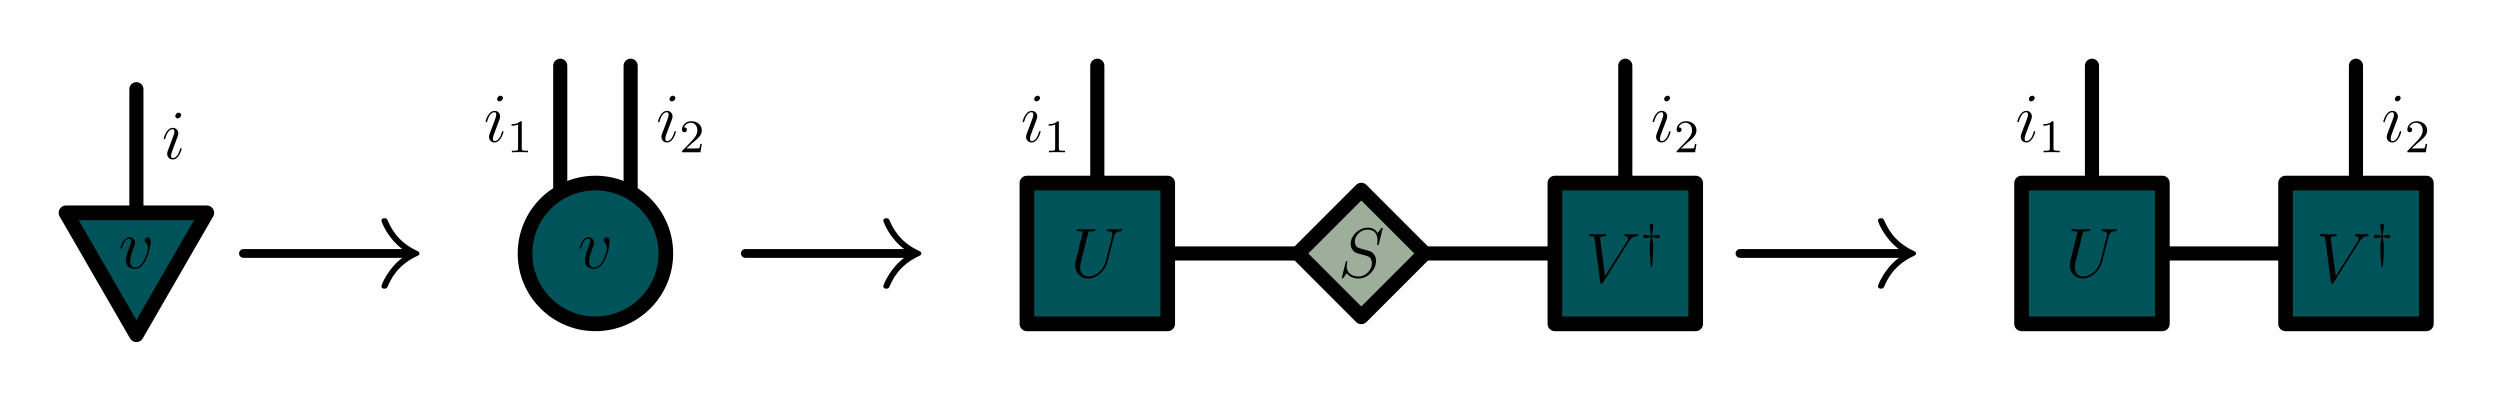
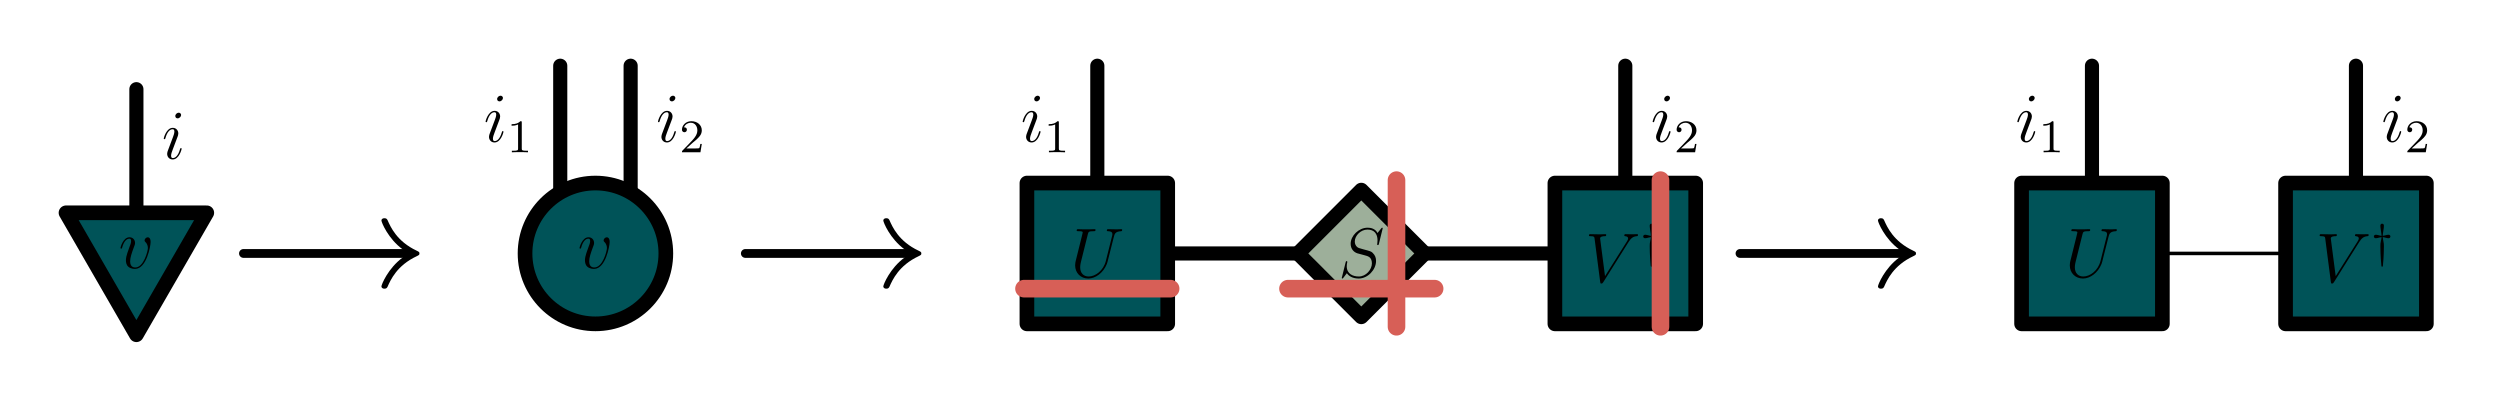
<svg xmlns="http://www.w3.org/2000/svg" xmlns:xlink="http://www.w3.org/1999/xlink" version="1.1" width="426.159pt" height="68.311pt" viewBox="-20.341 97.062 426.159 68.311">
  <defs>
    <path id="g0-121" d="M1.977-3.324C2.168-3.3 2.184-3.3 2.534-3.204C2.654-3.172 2.829-3.132 2.957-3.132C3.268-3.132 3.284-3.395 3.284-3.427C3.284-3.515 3.244-3.73 2.957-3.73C2.774-3.73 2.534-3.666 2.391-3.618C2.184-3.563 2.136-3.555 1.977-3.539C1.993-3.77 2.016-4.009 2.096-4.511C2.144-4.758 2.176-5.005 2.176-5.252C2.176-5.372 2.144-5.611 1.881-5.611C1.578-5.611 1.578-5.324 1.578-5.252C1.578-5.228 1.578-4.949 1.658-4.511C1.722-4.097 1.761-3.826 1.777-3.539C1.586-3.563 1.57-3.563 1.219-3.658C1.1-3.69 .925-3.73 .797-3.73C.486-3.73 .47-3.467 .47-3.435C.47-3.347 .51-3.132 .797-3.132C.98-3.132 1.219-3.196 1.363-3.244C1.57-3.3 1.618-3.308 1.777-3.324C1.761-3.108 1.73-2.949 1.682-2.742C1.578-2.232 1.578-2.152 1.578-1.745C1.578-.255 1.722 1.323 1.745 1.546C1.761 1.658 1.761 1.714 1.873 1.714S1.993 1.658 2.008 1.562C2.048 1.227 2.08 .717 2.104 .367C2.128 .032 2.176-.972 2.176-1.745C2.176-2.104 2.176-2.24 2.08-2.67C2.08-2.694 1.993-3.092 1.977-3.324Z" />
    <path id="g1-83" d="M7.592-8.309C7.592-8.416 7.508-8.416 7.484-8.416C7.436-8.416 7.424-8.404 7.281-8.225C7.209-8.141 6.719-7.52 6.707-7.508C6.312-8.285 5.523-8.416 5.021-8.416C3.503-8.416 2.128-7.03 2.128-5.679C2.128-4.782 2.666-4.256 3.252-4.053C3.383-4.005 4.089-3.814 4.447-3.73C5.057-3.563 5.212-3.515 5.464-3.252C5.511-3.192 5.75-2.917 5.75-2.355C5.75-1.243 4.722-.096 3.527-.096C2.546-.096 1.459-.514 1.459-1.853C1.459-2.08 1.506-2.367 1.542-2.487C1.542-2.523 1.554-2.582 1.554-2.606C1.554-2.654 1.53-2.714 1.435-2.714C1.327-2.714 1.315-2.69 1.267-2.487L.658-.036C.658-.024 .61 .132 .61 .143C.61 .251 .705 .251 .729 .251C.777 .251 .789 .239 .933 .06L1.482-.658C1.769-.227 2.391 .251 3.503 .251C5.045 .251 6.456-1.243 6.456-2.738C6.456-3.24 6.336-3.682 5.882-4.125C5.631-4.376 5.416-4.435 4.316-4.722C3.515-4.937 3.407-4.973 3.192-5.165C2.989-5.368 2.833-5.655 2.833-6.061C2.833-7.066 3.85-8.094 4.985-8.094C6.157-8.094 6.707-7.376 6.707-6.241C6.707-5.93 6.647-5.607 6.647-5.559C6.647-5.452 6.743-5.452 6.779-5.452C6.886-5.452 6.898-5.487 6.946-5.679L7.592-8.309Z" />
    <path id="g1-85" d="M6.049-2.75C5.631-1.076 4.244-.096 3.12-.096C2.26-.096 1.674-.669 1.674-1.662C1.674-1.71 1.674-2.068 1.805-2.594L2.977-7.293C3.084-7.699 3.108-7.819 3.957-7.819C4.172-7.819 4.292-7.819 4.292-8.034C4.292-8.165 4.184-8.165 4.113-8.165C3.897-8.165 3.646-8.141 3.419-8.141H2.008C1.781-8.141 1.53-8.165 1.303-8.165C1.219-8.165 1.076-8.165 1.076-7.938C1.076-7.819 1.16-7.819 1.387-7.819C2.104-7.819 2.104-7.723 2.104-7.592C2.104-7.52 2.02-7.173 1.961-6.97L.921-2.786C.885-2.654 .813-2.331 .813-2.008C.813-.693 1.757 .251 3.061 .251C4.268 .251 5.607-.705 6.217-2.224C6.3-2.427 6.408-2.845 6.48-3.168C6.599-3.599 6.85-4.651 6.934-4.961L7.388-6.755C7.544-7.376 7.639-7.771 8.691-7.819C8.787-7.831 8.835-7.926 8.835-8.034C8.835-8.165 8.727-8.165 8.679-8.165C8.512-8.165 8.297-8.141 8.13-8.141H7.568C6.826-8.141 6.444-8.165 6.432-8.165C6.36-8.165 6.217-8.165 6.217-7.938C6.217-7.819 6.312-7.819 6.396-7.819C7.113-7.795 7.161-7.52 7.161-7.305C7.161-7.197 7.161-7.161 7.113-6.994L6.049-2.75Z" />
    <path id="g1-86" d="M7.4-6.838C7.807-7.484 8.177-7.771 8.787-7.819C8.907-7.831 9.002-7.831 9.002-8.046C9.002-8.094 8.978-8.165 8.871-8.165C8.656-8.165 8.141-8.141 7.926-8.141C7.58-8.141 7.221-8.165 6.886-8.165C6.791-8.165 6.671-8.165 6.671-7.938C6.671-7.831 6.779-7.819 6.826-7.819C7.269-7.783 7.317-7.568 7.317-7.424C7.317-7.245 7.149-6.97 7.137-6.958L3.383-1.004L2.546-7.448C2.546-7.795 3.168-7.819 3.3-7.819C3.479-7.819 3.587-7.819 3.587-8.046C3.587-8.165 3.455-8.165 3.419-8.165C3.216-8.165 2.977-8.141 2.774-8.141H2.104C1.231-8.141 .873-8.165 .861-8.165C.789-8.165 .646-8.165 .646-7.95C.646-7.819 .729-7.819 .921-7.819C1.53-7.819 1.566-7.711 1.602-7.412L2.558-.036C2.594 .215 2.594 .251 2.762 .251C2.905 .251 2.965 .215 3.084 .024L7.4-6.838Z" />
    <path id="g1-105" d="M3.383-1.71C3.383-1.769 3.335-1.817 3.264-1.817C3.156-1.817 3.144-1.781 3.084-1.578C2.774-.49 2.283-.12 1.889-.12C1.745-.12 1.578-.155 1.578-.514C1.578-.837 1.722-1.196 1.853-1.554L2.69-3.778C2.726-3.873 2.809-4.089 2.809-4.316C2.809-4.818 2.451-5.272 1.865-5.272C.765-5.272 .323-3.539 .323-3.443C.323-3.395 .371-3.335 .454-3.335C.562-3.335 .574-3.383 .622-3.551C.909-4.555 1.363-5.033 1.829-5.033C1.937-5.033 2.14-5.021 2.14-4.639C2.14-4.328 1.985-3.933 1.889-3.67L1.052-1.447C.98-1.255 .909-1.064 .909-.849C.909-.311 1.279 .12 1.853 .12C2.953 .12 3.383-1.626 3.383-1.71ZM3.288-7.46C3.288-7.639 3.144-7.855 2.881-7.855C2.606-7.855 2.295-7.592 2.295-7.281C2.295-6.982 2.546-6.886 2.69-6.886C3.013-6.886 3.288-7.197 3.288-7.46Z" />
    <path id="g1-118" d="M5.464-4.471C5.464-5.224 5.081-5.272 4.985-5.272C4.698-5.272 4.435-4.985 4.435-4.746C4.435-4.603 4.519-4.519 4.567-4.471C4.686-4.364 4.997-4.041 4.997-3.419C4.997-2.917 4.28-.12 2.845-.12C2.116-.12 1.973-.729 1.973-1.172C1.973-1.769 2.248-2.606 2.57-3.467C2.762-3.957 2.809-4.077 2.809-4.316C2.809-4.818 2.451-5.272 1.865-5.272C.765-5.272 .323-3.539 .323-3.443C.323-3.395 .371-3.335 .454-3.335C.562-3.335 .574-3.383 .622-3.551C.909-4.579 1.375-5.033 1.829-5.033C1.937-5.033 2.14-5.033 2.14-4.639C2.14-4.328 2.008-3.981 1.829-3.527C1.255-1.997 1.255-1.626 1.255-1.339C1.255-1.076 1.291-.586 1.662-.251C2.092 .12 2.69 .12 2.798 .12C4.782 .12 5.464-3.79 5.464-4.471Z" />
    <path id="g2-49" d="M2.503-5.077C2.503-5.292 2.487-5.3 2.271-5.3C1.945-4.981 1.522-4.79 .765-4.79V-4.527C.98-4.527 1.411-4.527 1.873-4.742V-.654C1.873-.359 1.849-.263 1.092-.263H.813V0C1.14-.024 1.825-.024 2.184-.024S3.236-.024 3.563 0V-.263H3.284C2.527-.263 2.503-.359 2.503-.654V-5.077Z" />
    <path id="g2-50" d="M2.248-1.626C2.375-1.745 2.71-2.008 2.837-2.12C3.332-2.574 3.802-3.013 3.802-3.738C3.802-4.686 3.005-5.3 2.008-5.3C1.052-5.3 .422-4.575 .422-3.866C.422-3.475 .733-3.419 .845-3.419C1.012-3.419 1.259-3.539 1.259-3.842C1.259-4.256 .861-4.256 .765-4.256C.996-4.838 1.53-5.037 1.921-5.037C2.662-5.037 3.045-4.407 3.045-3.738C3.045-2.909 2.463-2.303 1.522-1.339L.518-.303C.422-.215 .422-.199 .422 0H3.571L3.802-1.427H3.555C3.531-1.267 3.467-.869 3.371-.717C3.324-.654 2.718-.654 2.59-.654H1.172L2.248-1.626Z" />
  </defs>
  <g id="page1">
    <g transform="translate(-20.3406 97.0624)scale(.996264)">
      <path d="M23.337 43.366V15.261" fill="none" stroke="#000000" stroke-linecap="round" stroke-linejoin="round" stroke-miterlimit="10.037" stroke-width="2.417" />
    </g>
    <use x="7.245" y="124.125" xlink:href="#g1-105" />
    <g transform="translate(-20.3406 97.0624)scale(.996264)">
      <path d="M23.337 57.275L35.382 36.412H11.292L23.337 57.275Z" fill="#005358" />
    </g>
    <g transform="translate(-20.3406 97.0624)scale(.996264)">
      <path d="M23.337 57.275L35.382 36.412H11.292L23.337 57.275Z" fill="none" stroke="#000000" stroke-linecap="round" stroke-linejoin="round" stroke-miterlimit="10.037" stroke-width="2.509" />
    </g>
    <use x="-.131" y="142.78" xlink:href="#g1-118" />
    <g transform="translate(-20.3406 97.0624)scale(.996264)">
      <path d="M68.923 43.366H41.656" fill="none" stroke="#000000" stroke-linecap="round" stroke-linejoin="round" stroke-miterlimit="10.037" stroke-width="1.506" />
    </g>
    <g transform="translate(-20.3406 97.0624)scale(.996264)">
      <path d="M68.923 42.689C66.382 40.826 65.265 38.014 65.265 37.743C65.265 37.438 65.536 37.337 65.773 37.337C66.145 37.337 66.213 37.506 66.315 37.676C66.823 38.827 67.907 41.3 71.294 42.892C71.7 43.095 71.768 43.129 71.768 43.366S71.7 43.637 71.294 43.84C67.907 45.432 66.823 47.905 66.315 49.057C66.213 49.226 66.145 49.395 65.773 49.395C65.536 49.395 65.265 49.294 65.265 48.989C65.265 48.718 66.382 45.907 68.923 44.044V42.689Z" fill="#000000" />
    </g>
    <g transform="translate(-20.3406 97.0624)scale(.996264)">
      <path d="M95.858 43.366V11.246" fill="none" stroke="#000000" stroke-linecap="round" stroke-linejoin="round" stroke-miterlimit="10.037" stroke-width="2.417" />
    </g>
    <use x="62.106" y="121.229" xlink:href="#g1-105" />
    <use x="66.099" y="123.022" xlink:href="#g2-49" />
    <g transform="translate(-20.3406 97.0624)scale(.996264)">
      <path d="M107.903 43.366V11.246" fill="none" stroke="#000000" stroke-linecap="round" stroke-linejoin="round" stroke-miterlimit="10.037" stroke-width="2.417" />
    </g>
    <use x="91.495" y="121.229" xlink:href="#g1-105" />
    <use x="95.488" y="123.022" xlink:href="#g2-50" />
    <g transform="translate(-20.3406 97.0624)scale(.996264)">
      <path d="M113.926 43.366C113.926 36.714 108.533 31.321 101.881 31.321C95.228 31.321 89.836 36.714 89.836 43.366C89.836 50.018 95.228 55.411 101.881 55.411C108.533 55.411 113.926 50.018 113.926 43.366Z" fill="#005358" />
    </g>
    <g transform="translate(-20.3406 97.0624)scale(.996264)">
      <path d="M113.926 43.366C113.926 36.714 108.533 31.321 101.881 31.321C95.228 31.321 89.836 36.714 89.836 43.366C89.836 50.018 95.228 55.411 101.881 55.411C108.533 55.411 113.926 50.018 113.926 43.366Z" fill="none" stroke="#000000" stroke-linecap="round" stroke-linejoin="round" stroke-miterlimit="10.037" stroke-width="2.509" />
    </g>
    <use x="78.119" y="142.78" xlink:href="#g1-118" />
    <g transform="translate(-20.3406 97.0624)scale(.996264)">
      <path d="M154.797 43.366H127.529" fill="none" stroke="#000000" stroke-linecap="round" stroke-linejoin="round" stroke-miterlimit="10.037" stroke-width="1.506" />
    </g>
    <g transform="translate(-20.3406 97.0624)scale(.996264)">
      <path d="M154.797 42.689C152.256 40.826 151.138 38.014 151.138 37.743C151.138 37.438 151.409 37.337 151.647 37.337C152.019 37.337 152.087 37.506 152.189 37.676C152.697 38.827 153.781 41.3 157.168 42.892C157.574 43.095 157.642 43.129 157.642 43.366S157.574 43.637 157.168 43.84C153.781 45.432 152.697 47.905 152.189 49.057C152.087 49.226 152.019 49.395 151.647 49.395C151.409 49.395 151.138 49.294 151.138 48.989C151.138 48.718 152.256 45.907 154.797 44.044V42.689Z" fill="#000000" />
    </g>
    <g transform="translate(-20.3406 97.0624)scale(.996264)">
      <path d="M187.754 43.366H232.923" fill="none" stroke="#000000" stroke-linecap="round" stroke-linejoin="round" stroke-miterlimit="10.037" stroke-width="2.417" />
    </g>
    <g transform="translate(-20.3406 97.0624)scale(.996264)">
      <path d="M232.923 43.366H278.092" fill="none" stroke="#000000" stroke-linecap="round" stroke-linejoin="round" stroke-miterlimit="10.037" stroke-width="2.417" />
    </g>
    <g transform="translate(-20.3406 97.0624)scale(.996264)">
      <path d="M187.754 43.366V11.246" fill="none" stroke="#000000" stroke-linecap="round" stroke-linejoin="round" stroke-miterlimit="10.037" stroke-width="2.417" />
    </g>
    <use x="153.659" y="121.229" xlink:href="#g1-105" />
    <use x="157.652" y="123.022" xlink:href="#g2-49" />
    <g transform="translate(-20.3406 97.0624)scale(.996264)">
      <path d="M278.092 43.366V11.246" fill="none" stroke="#000000" stroke-linecap="round" stroke-linejoin="round" stroke-miterlimit="10.037" stroke-width="2.417" />
    </g>
    <use x="261.048" y="121.229" xlink:href="#g1-105" />
    <use x="265.041" y="123.022" xlink:href="#g2-50" />
    <g transform="translate(-20.3406 97.0624)scale(.996264)">
      <path d="M175.709 55.411H199.799V31.321H175.709V55.411Z" fill="#005358" />
    </g>
    <g transform="translate(-20.3406 97.0624)scale(.996264)">
      <path d="M175.709 55.411H199.799V31.321H175.709V55.411Z" fill="none" stroke="#000000" stroke-linecap="round" stroke-linejoin="round" stroke-miterlimit="10.037" stroke-width="2.509" />
    </g>
    <use x="162.117" y="144.291" xlink:href="#g1-85" />
    <g transform="translate(-20.3406 97.0624)scale(.996264)">
      <path d="M232.923 54.207L243.764 43.366L232.923 32.526L222.083 43.366L232.923 54.207Z" fill="#9daf9a" />
    </g>
    <g transform="translate(-20.3406 97.0624)scale(.996264)">
      <path d="M232.923 54.207L243.764 43.366L232.923 32.526L222.083 43.366L232.923 54.207Z" fill="none" stroke="#000000" stroke-linecap="round" stroke-linejoin="round" stroke-miterlimit="10.037" stroke-width="2.509" />
    </g>
    <use x="207.769" y="144.291" xlink:href="#g1-83" />
    <g transform="translate(-20.3406 97.0624)scale(.996264)">
      <path d="M266.047 55.411H290.137V31.321H266.047V55.411Z" fill="#005358" />
    </g>
    <g transform="translate(-20.3406 97.0624)scale(.996264)">
      <path d="M266.047 55.411H290.137V31.321H266.047V55.411Z" fill="none" stroke="#000000" stroke-linecap="round" stroke-linejoin="round" stroke-miterlimit="10.037" stroke-width="2.509" />
    </g>
    <use x="249.873" y="145.143" xlink:href="#g1-86" />
    <use x="259.298" y="140.805" xlink:href="#g0-121" />
    <g transform="translate(-20.3406 97.0624)scale(.996264)">
+       <path d="M238.946 55.913V30.819" fill="none" stroke="#d75f57" stroke-dasharray="25.094,25.094" stroke-linecap="round" stroke-linejoin="round" stroke-miterlimit="10.037" stroke-width="3.011" />
+     </g>
+     <g transform="translate(-20.3406 97.0624)scale(.996264)">
+       <path d="M220.376 49.389H245.47" fill="none" stroke="#d75f57" stroke-dasharray="25.094,25.094" stroke-linecap="round" stroke-linejoin="round" stroke-miterlimit="10.037" stroke-width="3.011" />
+     </g>
+     <g transform="translate(-20.3406 97.0624)scale(.996264)">
+       <path d="M284.114 55.913V30.819" fill="none" stroke="#d75f57" stroke-dasharray="25.094,25.094" stroke-linecap="round" stroke-linejoin="round" stroke-miterlimit="10.037" stroke-width="3.011" />
+     </g>
+     <g transform="translate(-20.3406 97.0624)scale(.996264)">
+       <path d="M175.208 49.389H200.301" fill="none" stroke="#d75f57" stroke-dasharray="25.094,25.094" stroke-linecap="round" stroke-linejoin="round" stroke-miterlimit="10.037" stroke-width="3.011" />
+     </g>
+     <g transform="translate(-20.3406 97.0624)scale(.996264)">
      <path d="M324.986 43.366H297.718" fill="none" stroke="#000000" stroke-linecap="round" stroke-linejoin="round" stroke-miterlimit="10.037" stroke-width="1.506" />
    </g>
    <g transform="translate(-20.3406 97.0624)scale(.996264)">
      <path d="M324.986 42.689C322.445 40.826 321.327 38.014 321.327 37.743C321.327 37.438 321.598 37.337 321.835 37.337C322.208 37.337 322.276 37.506 322.377 37.676C322.885 38.827 323.969 41.3 327.357 42.892C327.763 43.095 327.831 43.129 327.831 43.366S327.763 43.637 327.357 43.84C323.969 45.432 322.885 47.905 322.377 49.057C322.276 49.226 322.208 49.395 321.835 49.395C321.598 49.395 321.327 49.294 321.327 48.989C321.327 48.718 322.445 45.907 324.986 44.044V42.689Z" fill="#000000" />
    </g>
    <g transform="translate(-20.3406 97.0624)scale(.996264)">
-       <path d="M357.943 43.366H403.112" fill="none" stroke="#000000" stroke-linecap="round" stroke-linejoin="round" stroke-miterlimit="10.037" stroke-width="2.417" />
+       <path d="M357.943 43.366H403.112" fill="none" stroke="#000000" stroke-linecap="round" stroke-linejoin="round" stroke-miterlimit="10.037" stroke-width="0.604" />
    </g>
    <g transform="translate(-20.3406 97.0624)scale(.996264)">
      <path d="M357.943 43.366V11.246" fill="none" stroke="#000000" stroke-linecap="round" stroke-linejoin="round" stroke-miterlimit="10.037" stroke-width="2.417" />
    </g>
    <use x="323.212" y="121.229" xlink:href="#g1-105" />
    <use x="327.205" y="123.022" xlink:href="#g2-49" />
    <g transform="translate(-20.3406 97.0624)scale(.996264)">
      <path d="M403.112 43.366V11.246" fill="none" stroke="#000000" stroke-linecap="round" stroke-linejoin="round" stroke-miterlimit="10.037" stroke-width="2.417" />
    </g>
    <use x="385.601" y="121.229" xlink:href="#g1-105" />
    <use x="389.595" y="123.022" xlink:href="#g2-50" />
    <g transform="translate(-20.3406 97.0624)scale(.996264)">
      <path d="M345.898 55.411H369.988V31.321H345.898V55.411Z" fill="#005358" />
    </g>
    <g transform="translate(-20.3406 97.0624)scale(.996264)">
      <path d="M345.898 55.411H369.988V31.321H345.898V55.411Z" fill="none" stroke="#000000" stroke-linecap="round" stroke-linejoin="round" stroke-miterlimit="10.037" stroke-width="2.509" />
    </g>
    <use x="331.67" y="144.291" xlink:href="#g1-85" />
    <g transform="translate(-20.3406 97.0624)scale(.996264)">
      <path d="M391.067 55.411H415.157V31.321H391.067V55.411Z" fill="#005358" />
    </g>
    <g transform="translate(-20.3406 97.0624)scale(.996264)">
      <path d="M391.067 55.411H415.157V31.321H391.067V55.411Z" fill="none" stroke="#000000" stroke-linecap="round" stroke-linejoin="round" stroke-miterlimit="10.037" stroke-width="2.509" />
    </g>
    <use x="374.426" y="145.143" xlink:href="#g1-86" />
    <use x="383.851" y="140.805" xlink:href="#g0-121" />
  </g>
</svg>
